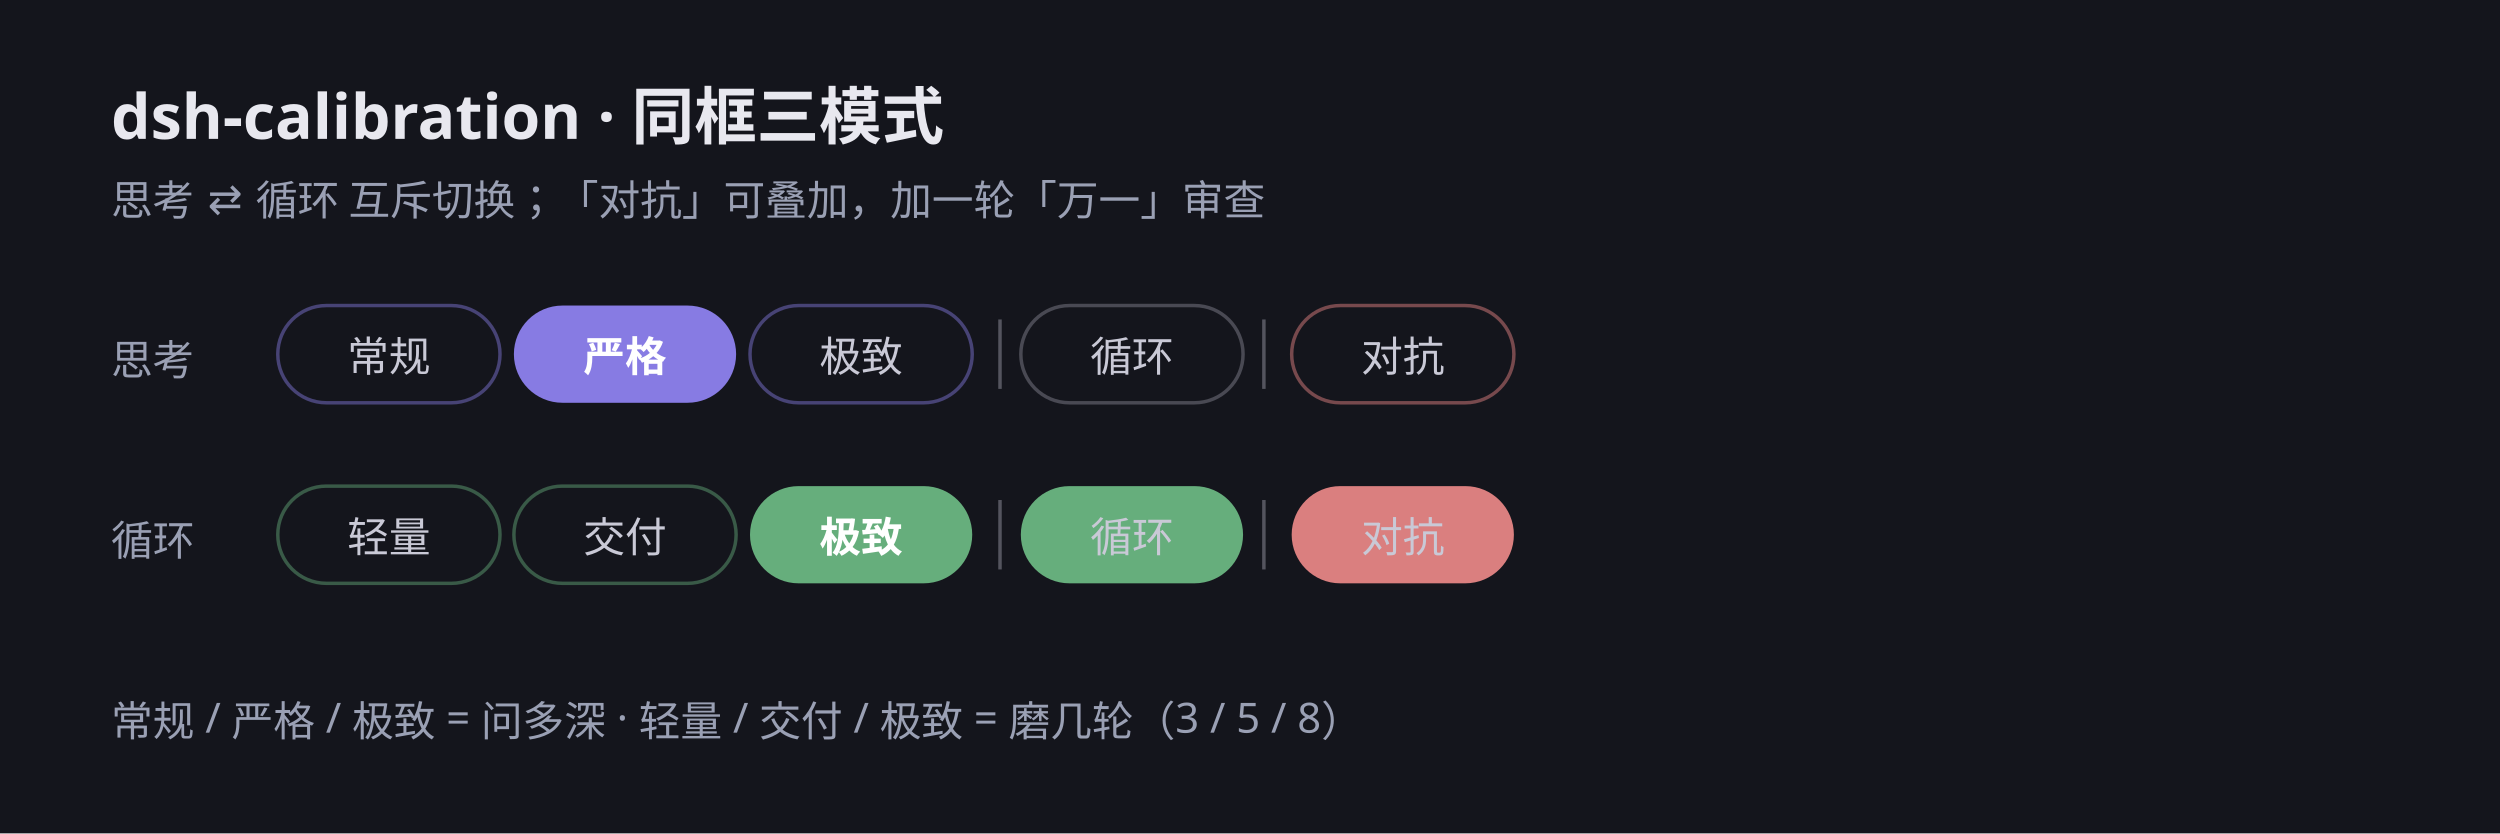
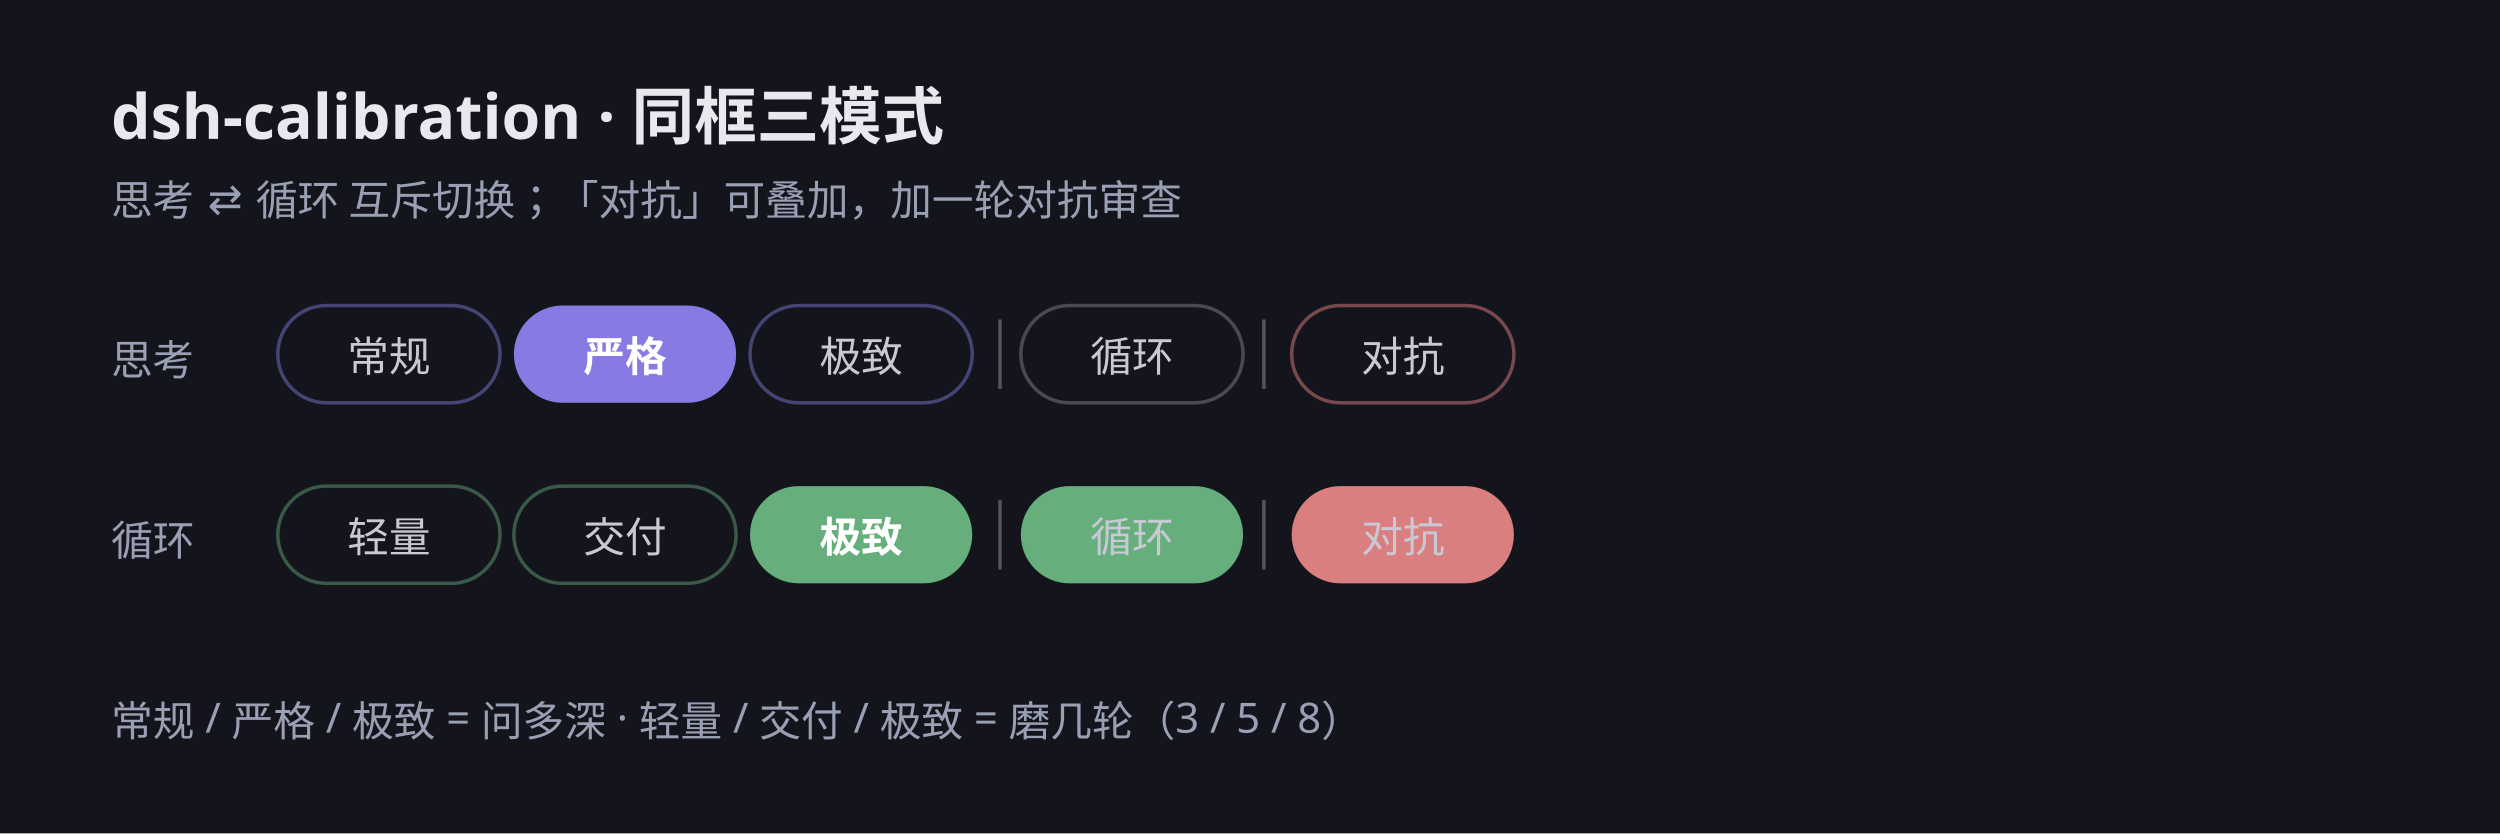
<svg xmlns="http://www.w3.org/2000/svg" width="720" height="240" viewBox="0 0 720 240" role="img" aria-label="dsh-calibration 同框三模式演示：思考 / 循环 / 对抗">
  <defs>
    <style>
      .title { font: 600 18px/1.2 "Segoe UI", "Microsoft YaHei", sans-serif; fill: #e8e8ef; }
      .sub { font: 400 12px/1.2 "Segoe UI", "Microsoft YaHei", sans-serif; fill: #9aa0b4; }
      .cell { font: 500 12px/1 "Segoe UI", "Microsoft YaHei", sans-serif; fill: #c9c9d6; }
      .on { fill: #ffffff; font-weight: 600; }
      .mode { font: 500 12px/1 "Segoe UI", "Microsoft YaHei", sans-serif; fill: #c9c9d6; }
    </style>
  </defs>
  <rect width="720" height="240" fill="#14151c" />
  <text class="title" x="32" y="40">dsh-calibration · 同框三模式</text>
-   <text class="sub" x="32" y="62">思考 ⇄ 循环 互斥切换；「对抗」可叠加，加一轮「万一」审查</text>
+   <text class="sub" x="32" y="62">思考 ⇄ 循环 互斥切换；「对抗」可叠加，加一轮对抗审查</text>
  <text class="sub" x="32" y="108">思考</text>
  <g>
    <rect x="80" y="88" width="64" height="28" rx="14" fill="none" stroke="#877be3" stroke-opacity=".45" />
    <text class="cell" x="112" y="107" text-anchor="middle">常规</text>
    <rect x="148" y="88" width="64" height="28" rx="14" fill="#877be3" />
    <text class="cell on" x="180" y="107" text-anchor="middle">严格</text>
    <rect x="216" y="88" width="64" height="28" rx="14" fill="none" stroke="#877be3" stroke-opacity=".45" />
    <text class="cell" x="248" y="107" text-anchor="middle">极致</text>
    <line x1="288" y1="92" x2="288" y2="112" stroke="#7f7f8a" stroke-opacity=".6" />
    <rect x="294" y="88" width="64" height="28" rx="14" fill="none" stroke="#7f7f8a" stroke-opacity=".5" />
    <text class="mode" x="326" y="107" text-anchor="middle">循环</text>
    <line x1="364" y1="92" x2="364" y2="112" stroke="#7f7f8a" stroke-opacity=".6" />
    <rect x="372" y="88" width="64" height="28" rx="14" fill="none" stroke="#da7f7f" stroke-opacity=".5" />
    <text class="mode" x="404" y="107" text-anchor="middle">对抗</text>
  </g>
  <text class="sub" x="32" y="160">循环</text>
  <g>
    <rect x="80" y="140" width="64" height="28" rx="14" fill="none" stroke="#66ae7c" stroke-opacity=".45" />
    <text class="cell" x="112" y="159" text-anchor="middle">轻量</text>
    <rect x="148" y="140" width="64" height="28" rx="14" fill="none" stroke="#66ae7c" stroke-opacity=".45" />
    <text class="cell" x="180" y="159" text-anchor="middle">交付</text>
    <rect x="216" y="140" width="64" height="28" rx="14" fill="#66ae7c" />
    <text class="cell on" x="248" y="159" text-anchor="middle">极致</text>
    <line x1="288" y1="144" x2="288" y2="164" stroke="#7f7f8a" stroke-opacity=".6" />
    <rect x="294" y="140" width="64" height="28" rx="14" fill="#66ae7c" />
    <text class="mode on" x="326" y="159" text-anchor="middle">循环</text>
    <line x1="364" y1="144" x2="364" y2="164" stroke="#7f7f8a" stroke-opacity=".6" />
    <rect x="372" y="140" width="64" height="28" rx="14" fill="#da7f7f" />
    <text class="mode on" x="404" y="159" text-anchor="middle">对抗</text>
  </g>
  <text class="sub" x="32" y="212">常规 / 严格 / 极致 = 问多深   ·   轻量 / 交付 / 极致 = 磨几轮（3 / 5 / 8）</text>
</svg>
